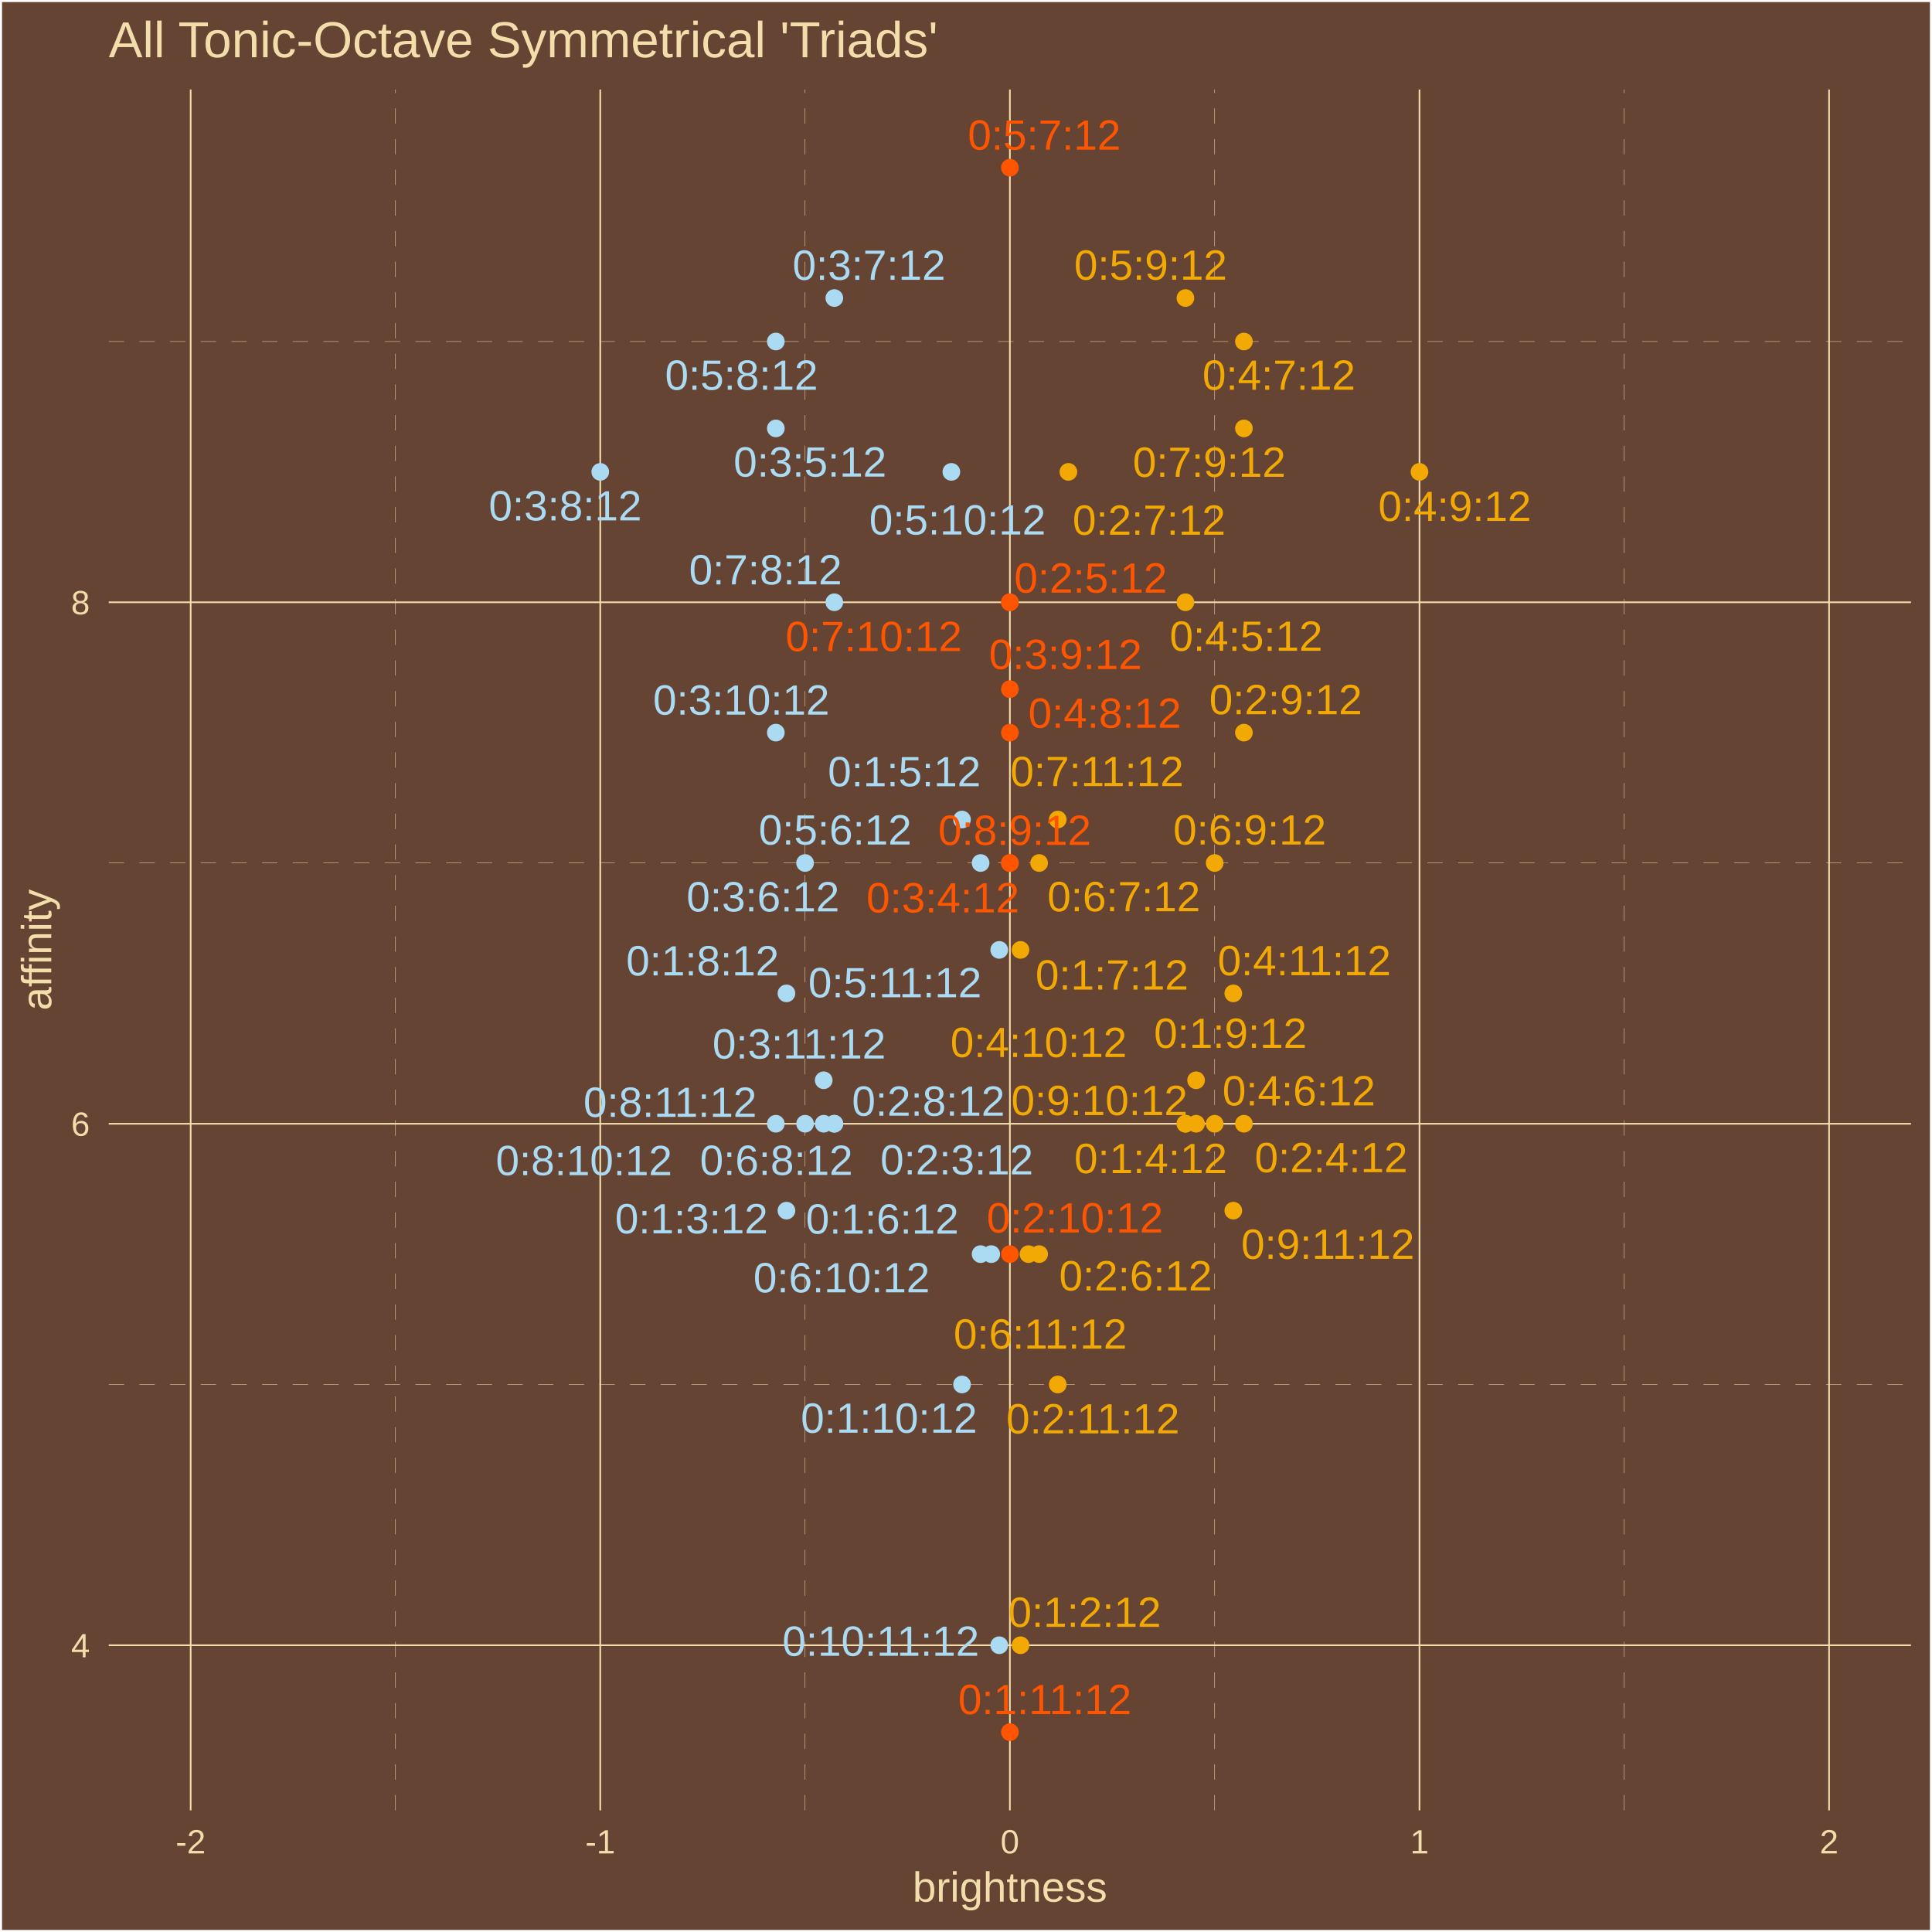
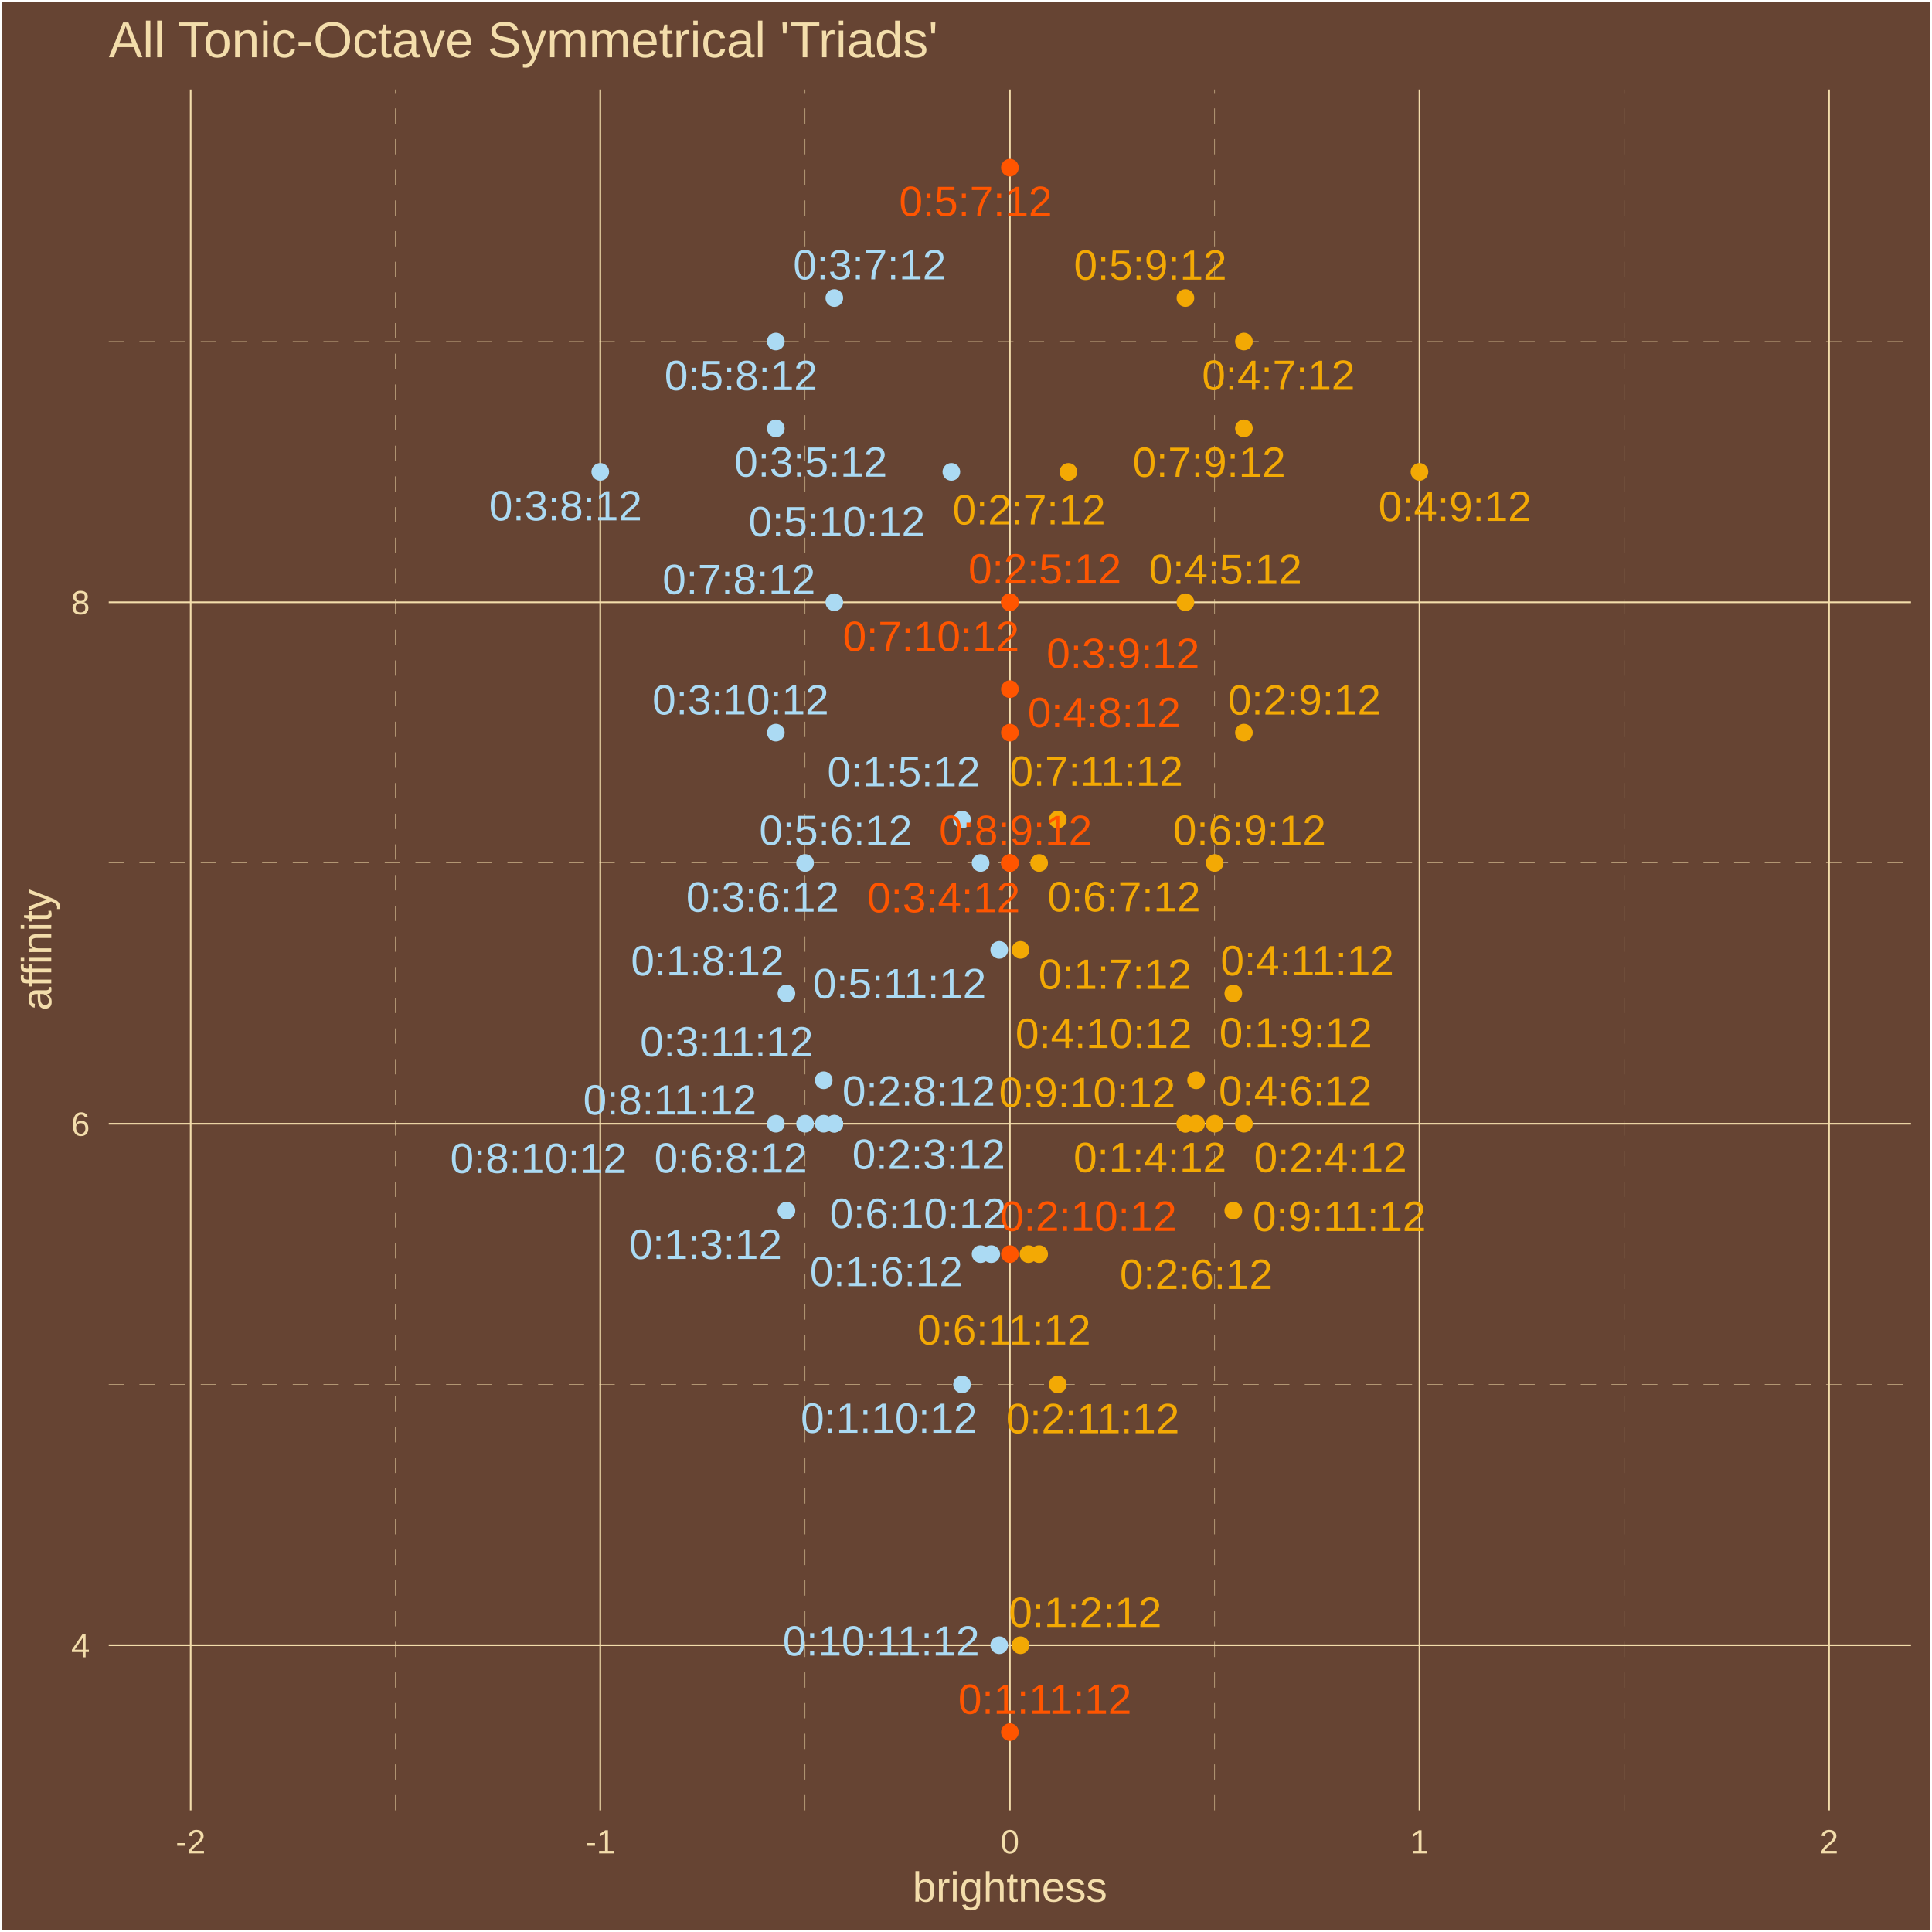
<svg xmlns="http://www.w3.org/2000/svg" class="svglite" width="504.00pt" height="504.00pt" viewBox="0 0 504.00 504.00">
  <defs>
    <style type="text/css">
    .svglite line, .svglite polyline, .svglite polygon, .svglite path, .svglite rect, .svglite circle {
      fill: none;
      stroke: #000000;
      stroke-linecap: round;
      stroke-linejoin: round;
      stroke-miterlimit: 10.00;
    }
    .svglite text {
      white-space: pre;
    }
  </style>
  </defs>
  <rect width="100%" height="100%" style="stroke: none; fill: #664433;" />
  <defs>
    <clipPath id="cpMC4wMHw1MDQuMDB8MC4wMHw1MDQuMDA=">
      <rect x="0.00" y="0.00" width="504.00" height="504.00" />
    </clipPath>
  </defs>
  <g clip-path="url(#cpMC4wMHw1MDQuMDB8MC4wMHw1MDQuMDA=)">
    <rect x="0.00" y="0" width="504.00" height="504.00" style="stroke-width: 1.07; stroke: #FFFFFF; fill: #664433;" />
  </g>
  <defs>
    <clipPath id="cpMjguMzd8NDk4LjUyfDIzLjM0fDQ3Mi4yNw==">
      <rect x="28.37" y="23.34" width="470.15" height="448.93" />
    </clipPath>
  </defs>
  <g clip-path="url(#cpMjguMzd8NDk4LjUyfDIzLjM0fDQ3Mi4yNw==)">
    <rect x="28.37" y="23.34" width="470.15" height="448.93" style="stroke-width: 1.07; stroke: none; fill: #664433;" />
    <polyline points="28.37,361.17 498.52,361.17 " style="stroke-width: 0.11; stroke: #F3DDAB; stroke-dasharray: 4.00,4.00; stroke-linecap: butt;" />
    <polyline points="28.37,225.13 498.52,225.13 " style="stroke-width: 0.11; stroke: #F3DDAB; stroke-dasharray: 4.00,4.00; stroke-linecap: butt;" />
    <polyline points="28.37,89.09 498.52,89.09 " style="stroke-width: 0.11; stroke: #F3DDAB; stroke-dasharray: 4.00,4.00; stroke-linecap: butt;" />
    <polyline points="103.17,472.27 103.17,23.34 " style="stroke-width: 0.11; stroke: #F3DDAB; stroke-dasharray: 4.00,4.00; stroke-linecap: butt;" />
    <polyline points="210.02,472.27 210.02,23.34 " style="stroke-width: 0.11; stroke: #F3DDAB; stroke-dasharray: 4.00,4.00; stroke-linecap: butt;" />
    <polyline points="316.87,472.27 316.87,23.34 " style="stroke-width: 0.11; stroke: #F3DDAB; stroke-dasharray: 4.00,4.00; stroke-linecap: butt;" />
    <polyline points="423.72,472.27 423.72,23.34 " style="stroke-width: 0.11; stroke: #F3DDAB; stroke-dasharray: 4.00,4.00; stroke-linecap: butt;" />
    <polyline points="28.37,429.19 498.52,429.19 " style="stroke-width: 0.43; stroke: #F3DDAB; stroke-linecap: butt;" />
    <polyline points="28.37,293.15 498.52,293.15 " style="stroke-width: 0.43; stroke: #F3DDAB; stroke-linecap: butt;" />
    <polyline points="28.37,157.11 498.52,157.11 " style="stroke-width: 0.43; stroke: #F3DDAB; stroke-linecap: butt;" />
    <polyline points="49.74,472.27 49.74,23.34 " style="stroke-width: 0.43; stroke: #F3DDAB; stroke-linecap: butt;" />
    <polyline points="156.59,472.27 156.59,23.34 " style="stroke-width: 0.43; stroke: #F3DDAB; stroke-linecap: butt;" />
    <polyline points="263.45,472.27 263.45,23.34 " style="stroke-width: 0.43; stroke: #F3DDAB; stroke-linecap: butt;" />
    <polyline points="370.30,472.27 370.30,23.34 " style="stroke-width: 0.43; stroke: #F3DDAB; stroke-linecap: butt;" />
    <polyline points="477.15,472.27 477.15,23.34 " style="stroke-width: 0.43; stroke: #F3DDAB; stroke-linecap: butt;" />
    <circle cx="266.22" cy="429.19" r="1.95" style="stroke-width: 0.71; stroke: #F3A904; fill: #F3A904;" />
    <circle cx="205.16" cy="315.82" r="1.95" style="stroke-width: 0.71; stroke: #ABDAF3; fill: #ABDAF3;" />
    <circle cx="312.02" cy="293.15" r="1.95" style="stroke-width: 0.71; stroke: #F3A904; fill: #F3A904;" />
    <circle cx="250.96" cy="213.79" r="1.95" style="stroke-width: 0.71; stroke: #ABDAF3; fill: #ABDAF3;" />
    <circle cx="258.59" cy="327.16" r="1.95" style="stroke-width: 0.71; stroke: #ABDAF3; fill: #ABDAF3;" />
    <circle cx="266.22" cy="247.80" r="1.95" style="stroke-width: 0.71; stroke: #F3A904; fill: #F3A904;" />
    <circle cx="205.16" cy="259.14" r="1.95" style="stroke-width: 0.71; stroke: #ABDAF3; fill: #ABDAF3;" />
    <circle cx="312.02" cy="281.81" r="1.95" style="stroke-width: 0.71; stroke: #F3A904; fill: #F3A904;" />
    <circle cx="250.96" cy="361.17" r="1.95" style="stroke-width: 0.71; stroke: #ABDAF3; fill: #ABDAF3;" />
    <circle cx="263.45" cy="451.86" r="1.95" style="stroke-width: 0.71; stroke: #FF5500; fill: #FF5500;" />
    <circle cx="217.65" cy="293.15" r="1.95" style="stroke-width: 0.71; stroke: #ABDAF3; fill: #ABDAF3;" />
    <circle cx="324.50" cy="293.15" r="1.95" style="stroke-width: 0.71; stroke: #F3A904; fill: #F3A904;" />
    <circle cx="263.45" cy="157.11" r="1.95" style="stroke-width: 0.71; stroke: #FF5500; fill: #FF5500;" />
    <circle cx="271.08" cy="327.16" r="1.95" style="stroke-width: 0.71; stroke: #F3A904; fill: #F3A904;" />
    <circle cx="278.71" cy="123.10" r="1.95" style="stroke-width: 0.71; stroke: #F3A904; fill: #F3A904;" />
    <circle cx="217.65" cy="293.15" r="1.95" style="stroke-width: 0.71; stroke: #ABDAF3; fill: #ABDAF3;" />
    <circle cx="324.50" cy="191.12" r="1.95" style="stroke-width: 0.71; stroke: #F3A904; fill: #F3A904;" />
    <circle cx="263.45" cy="327.16" r="1.95" style="stroke-width: 0.71; stroke: #FF5500; fill: #FF5500;" />
    <circle cx="275.94" cy="361.17" r="1.95" style="stroke-width: 0.71; stroke: #F3A904; fill: #F3A904;" />
    <circle cx="263.45" cy="225.13" r="1.95" style="stroke-width: 0.71; stroke: #FF5500; fill: #FF5500;" />
    <circle cx="202.39" cy="111.76" r="1.95" style="stroke-width: 0.71; stroke: #ABDAF3; fill: #ABDAF3;" />
    <circle cx="210.02" cy="225.13" r="1.95" style="stroke-width: 0.71; stroke: #ABDAF3; fill: #ABDAF3;" />
    <circle cx="217.65" cy="77.75" r="1.95" style="stroke-width: 0.71; stroke: #ABDAF3; fill: #ABDAF3;" />
    <circle cx="156.59" cy="123.10" r="1.95" style="stroke-width: 0.71; stroke: #ABDAF3; fill: #ABDAF3;" />
    <circle cx="263.45" cy="179.78" r="1.95" style="stroke-width: 0.71; stroke: #FF5500; fill: #FF5500;" />
    <circle cx="202.39" cy="191.12" r="1.95" style="stroke-width: 0.71; stroke: #ABDAF3; fill: #ABDAF3;" />
    <circle cx="214.88" cy="281.81" r="1.95" style="stroke-width: 0.71; stroke: #ABDAF3; fill: #ABDAF3;" />
    <circle cx="309.24" cy="157.11" r="1.95" style="stroke-width: 0.71; stroke: #F3A904; fill: #F3A904;" />
    <circle cx="316.87" cy="293.15" r="1.95" style="stroke-width: 0.71; stroke: #F3A904; fill: #F3A904;" />
    <circle cx="324.50" cy="89.09" r="1.95" style="stroke-width: 0.71; stroke: #F3A904; fill: #F3A904;" />
    <circle cx="263.45" cy="191.12" r="1.95" style="stroke-width: 0.71; stroke: #FF5500; fill: #FF5500;" />
    <circle cx="370.30" cy="123.10" r="1.95" style="stroke-width: 0.71; stroke: #F3A904; fill: #F3A904;" />
    <circle cx="309.24" cy="293.15" r="1.95" style="stroke-width: 0.71; stroke: #F3A904; fill: #F3A904;" />
    <circle cx="321.73" cy="259.14" r="1.95" style="stroke-width: 0.71; stroke: #F3A904; fill: #F3A904;" />
    <circle cx="255.81" cy="225.13" r="1.95" style="stroke-width: 0.71; stroke: #ABDAF3; fill: #ABDAF3;" />
    <circle cx="263.45" cy="43.74" r="1.95" style="stroke-width: 0.71; stroke: #FF5500; fill: #FF5500;" />
    <circle cx="202.39" cy="89.09" r="1.95" style="stroke-width: 0.71; stroke: #ABDAF3; fill: #ABDAF3;" />
    <circle cx="309.24" cy="77.75" r="1.95" style="stroke-width: 0.71; stroke: #F3A904; fill: #F3A904;" />
    <circle cx="248.18" cy="123.10" r="1.95" style="stroke-width: 0.71; stroke: #ABDAF3; fill: #ABDAF3;" />
    <circle cx="260.67" cy="247.80" r="1.95" style="stroke-width: 0.71; stroke: #ABDAF3; fill: #ABDAF3;" />
    <circle cx="271.08" cy="225.13" r="1.95" style="stroke-width: 0.71; stroke: #F3A904; fill: #F3A904;" />
    <circle cx="210.02" cy="293.15" r="1.95" style="stroke-width: 0.71; stroke: #ABDAF3; fill: #ABDAF3;" />
    <circle cx="316.87" cy="225.13" r="1.95" style="stroke-width: 0.71; stroke: #F3A904; fill: #F3A904;" />
    <circle cx="255.81" cy="327.16" r="1.95" style="stroke-width: 0.71; stroke: #ABDAF3; fill: #ABDAF3;" />
    <circle cx="268.30" cy="327.16" r="1.95" style="stroke-width: 0.71; stroke: #F3A904; fill: #F3A904;" />
    <circle cx="217.65" cy="157.11" r="1.95" style="stroke-width: 0.71; stroke: #ABDAF3; fill: #ABDAF3;" />
    <circle cx="324.50" cy="111.76" r="1.95" style="stroke-width: 0.71; stroke: #F3A904; fill: #F3A904;" />
    <circle cx="263.45" cy="157.11" r="1.95" style="stroke-width: 0.71; stroke: #FF5500; fill: #FF5500;" />
    <circle cx="275.94" cy="213.79" r="1.95" style="stroke-width: 0.71; stroke: #F3A904; fill: #F3A904;" />
    <circle cx="263.45" cy="225.13" r="1.95" style="stroke-width: 0.71; stroke: #FF5500; fill: #FF5500;" />
    <circle cx="202.39" cy="293.15" r="1.95" style="stroke-width: 0.71; stroke: #ABDAF3; fill: #ABDAF3;" />
    <circle cx="214.88" cy="293.15" r="1.95" style="stroke-width: 0.71; stroke: #ABDAF3; fill: #ABDAF3;" />
    <circle cx="309.24" cy="293.15" r="1.95" style="stroke-width: 0.71; stroke: #F3A904; fill: #F3A904;" />
    <circle cx="321.73" cy="315.82" r="1.95" style="stroke-width: 0.71; stroke: #F3A904; fill: #F3A904;" />
    <circle cx="260.67" cy="429.19" r="1.95" style="stroke-width: 0.71; stroke: #ABDAF3; fill: #ABDAF3;" />
-     <line x1="244.46" y1="206.91" x2="250.19" y2="212.97" style="stroke-width: 1.07; stroke: none;" />
-     <line x1="251.91" y1="319.89" x2="257.83" y2="326.33" style="stroke-width: 1.07; stroke: none;" />
-     <line x1="317.51" y1="275.16" x2="312.73" y2="280.95" style="stroke-width: 1.07; stroke: none;" />
-     <line x1="227.86" y1="301.09" x2="218.54" y2="293.84" style="stroke-width: 1.07; stroke: none;" />
-     <line x1="285.36" y1="129.79" x2="279.50" y2="123.90" style="stroke-width: 1.07; stroke: none;" />
-     <line x1="295.75" y1="272.88" x2="308.62" y2="292.22" style="stroke-width: 1.07; stroke: none;" />
-     <line x1="239.61" y1="217.01" x2="254.79" y2="224.62" style="stroke-width: 1.07; stroke: none;" />
-     <line x1="244.35" y1="332.46" x2="254.78" y2="327.64" style="stroke-width: 1.07; stroke: none;" />
-     <line x1="271.31" y1="342.11" x2="268.52" y2="328.24" style="stroke-width: 1.07; stroke: none;" />
-     <line x1="252.74" y1="164.69" x2="262.52" y2="157.76" style="stroke-width: 1.07; stroke: none;" />
-     <line x1="281.85" y1="206.87" x2="276.66" y2="212.94" style="stroke-width: 1.07; stroke: none;" />
-     <line x1="177.15" y1="302.26" x2="201.31" y2="293.54" style="stroke-width: 1.07; stroke: none;" />
-     <line x1="199.61" y1="287.80" x2="213.80" y2="292.77" style="stroke-width: 1.07; stroke: none;" />
-     <text x="282.94" y="424.40" text-anchor="middle" style="font-size: 11.04px;fill: #F3A904; font-family: &quot;Arial&quot;;" textLength="39.87px" lengthAdjust="spacingAndGlyphs">0:1:2:12</text>
-     <text x="180.39" y="321.74" text-anchor="middle" style="font-size: 11.04px;fill: #ABDAF3; font-family: &quot;Arial&quot;;" textLength="39.87px" lengthAdjust="spacingAndGlyphs">0:1:3:12</text>
-     <text x="300.18" y="306.03" text-anchor="middle" style="font-size: 11.04px;fill: #F3A904; font-family: &quot;Arial&quot;;" textLength="39.87px" lengthAdjust="spacingAndGlyphs">0:1:4:12</text>
-     <text x="235.90" y="205.11" text-anchor="middle" style="font-size: 11.04px;fill: #ABDAF3; font-family: &quot;Arial&quot;;" textLength="39.87px" lengthAdjust="spacingAndGlyphs">0:1:5:12</text>
-     <text x="230.17" y="321.82" text-anchor="middle" style="font-size: 11.04px;fill: #ABDAF3; font-family: &quot;Arial&quot;;" textLength="39.87px" lengthAdjust="spacingAndGlyphs">0:1:6:12</text>
-     <text x="290.07" y="258.15" text-anchor="middle" style="font-size: 11.04px;fill: #F3A904; font-family: &quot;Arial&quot;;" textLength="39.87px" lengthAdjust="spacingAndGlyphs">0:1:7:12</text>
-     <text x="183.29" y="254.46" text-anchor="middle" style="font-size: 11.04px;fill: #ABDAF3; font-family: &quot;Arial&quot;;" textLength="39.87px" lengthAdjust="spacingAndGlyphs">0:1:8:12</text>
-     <text x="320.97" y="273.36" text-anchor="middle" style="font-size: 11.04px;fill: #F3A904; font-family: &quot;Arial&quot;;" textLength="39.87px" lengthAdjust="spacingAndGlyphs">0:1:9:12</text>
-     <text x="231.91" y="373.76" text-anchor="middle" style="font-size: 11.04px;fill: #ABDAF3; font-family: &quot;Arial&quot;;" textLength="46.01px" lengthAdjust="spacingAndGlyphs">0:1:10:12</text>
-     <text x="272.57" y="447.16" text-anchor="middle" style="font-size: 11.04px;fill: #FF5500; font-family: &quot;Arial&quot;;" textLength="46.01px" lengthAdjust="spacingAndGlyphs">0:1:11:12</text>
-     <text x="249.60" y="306.37" text-anchor="middle" style="font-size: 11.04px;fill: #ABDAF3; font-family: &quot;Arial&quot;;" textLength="39.87px" lengthAdjust="spacingAndGlyphs">0:2:3:12</text>
-     <text x="347.26" y="305.79" text-anchor="middle" style="font-size: 11.04px;fill: #F3A904; font-family: &quot;Arial&quot;;" textLength="39.87px" lengthAdjust="spacingAndGlyphs">0:2:4:12</text>
-     <text x="284.52" y="154.59" text-anchor="middle" style="font-size: 11.04px;fill: #FF5500; font-family: &quot;Arial&quot;;" textLength="39.87px" lengthAdjust="spacingAndGlyphs">0:2:5:12</text>
-     <text x="296.24" y="336.63" text-anchor="middle" style="font-size: 11.04px;fill: #F3A904; font-family: &quot;Arial&quot;;" textLength="39.87px" lengthAdjust="spacingAndGlyphs">0:2:6:12</text>
-     <text x="299.76" y="139.50" text-anchor="middle" style="font-size: 11.04px;fill: #F3A904; font-family: &quot;Arial&quot;;" textLength="39.87px" lengthAdjust="spacingAndGlyphs">0:2:7:12</text>
-     <text x="242.19" y="291.06" text-anchor="middle" style="font-size: 11.04px;fill: #ABDAF3; font-family: &quot;Arial&quot;;" textLength="39.87px" lengthAdjust="spacingAndGlyphs">0:2:8:12</text>
-     <text x="335.40" y="186.31" text-anchor="middle" style="font-size: 11.04px;fill: #F3A904; font-family: &quot;Arial&quot;;" textLength="39.87px" lengthAdjust="spacingAndGlyphs">0:2:9:12</text>
-     <text x="280.42" y="321.51" text-anchor="middle" style="font-size: 11.04px;fill: #FF5500; font-family: &quot;Arial&quot;;" textLength="46.01px" lengthAdjust="spacingAndGlyphs">0:2:10:12</text>
-     <text x="285.11" y="373.93" text-anchor="middle" style="font-size: 11.04px;fill: #F3A904; font-family: &quot;Arial&quot;;" textLength="46.01px" lengthAdjust="spacingAndGlyphs">0:2:11:12</text>
-     <text x="245.96" y="238.01" text-anchor="middle" style="font-size: 11.04px;fill: #FF5500; font-family: &quot;Arial&quot;;" textLength="39.87px" lengthAdjust="spacingAndGlyphs">0:3:4:12</text>
-     <text x="211.31" y="124.33" text-anchor="middle" style="font-size: 11.04px;fill: #ABDAF3; font-family: &quot;Arial&quot;;" textLength="39.87px" lengthAdjust="spacingAndGlyphs">0:3:5:12</text>
-     <text x="199.04" y="237.76" text-anchor="middle" style="font-size: 11.04px;fill: #ABDAF3; font-family: &quot;Arial&quot;;" textLength="39.87px" lengthAdjust="spacingAndGlyphs">0:3:6:12</text>
-     <text x="226.70" y="72.99" text-anchor="middle" style="font-size: 11.04px;fill: #ABDAF3; font-family: &quot;Arial&quot;;" textLength="39.87px" lengthAdjust="spacingAndGlyphs">0:3:7:12</text>
-     <text x="147.45" y="135.76" text-anchor="middle" style="font-size: 11.04px;fill: #ABDAF3; font-family: &quot;Arial&quot;;" textLength="39.87px" lengthAdjust="spacingAndGlyphs">0:3:8:12</text>
-     <text x="277.95" y="174.53" text-anchor="middle" style="font-size: 11.04px;fill: #FF5500; font-family: &quot;Arial&quot;;" textLength="39.87px" lengthAdjust="spacingAndGlyphs">0:3:9:12</text>
-     <text x="193.38" y="186.42" text-anchor="middle" style="font-size: 11.04px;fill: #ABDAF3; font-family: &quot;Arial&quot;;" textLength="46.01px" lengthAdjust="spacingAndGlyphs">0:3:10:12</text>
-     <text x="208.46" y="276.14" text-anchor="middle" style="font-size: 11.04px;fill: #ABDAF3; font-family: &quot;Arial&quot;;" textLength="46.01px" lengthAdjust="spacingAndGlyphs">0:3:11:12</text>
-     <text x="325.08" y="169.77" text-anchor="middle" style="font-size: 11.04px;fill: #F3A904; font-family: &quot;Arial&quot;;" textLength="39.87px" lengthAdjust="spacingAndGlyphs">0:4:5:12</text>
-     <text x="338.84" y="288.37" text-anchor="middle" style="font-size: 11.04px;fill: #F3A904; font-family: &quot;Arial&quot;;" textLength="39.87px" lengthAdjust="spacingAndGlyphs">0:4:6:12</text>
-     <text x="333.63" y="101.67" text-anchor="middle" style="font-size: 11.04px;fill: #F3A904; font-family: &quot;Arial&quot;;" textLength="39.87px" lengthAdjust="spacingAndGlyphs">0:4:7:12</text>
-     <text x="288.20" y="189.85" text-anchor="middle" style="font-size: 11.04px;fill: #FF5500; font-family: &quot;Arial&quot;;" textLength="39.87px" lengthAdjust="spacingAndGlyphs">0:4:8:12</text>
-     <text x="379.49" y="135.90" text-anchor="middle" style="font-size: 11.04px;fill: #F3A904; font-family: &quot;Arial&quot;;" textLength="39.87px" lengthAdjust="spacingAndGlyphs">0:4:9:12</text>
-     <text x="270.94" y="275.75" text-anchor="middle" style="font-size: 11.04px;fill: #F3A904; font-family: &quot;Arial&quot;;" textLength="46.01px" lengthAdjust="spacingAndGlyphs">0:4:10:12</text>
-     <text x="340.25" y="254.41" text-anchor="middle" style="font-size: 11.04px;fill: #F3A904; font-family: &quot;Arial&quot;;" textLength="46.01px" lengthAdjust="spacingAndGlyphs">0:4:11:12</text>
-     <text x="217.87" y="220.31" text-anchor="middle" style="font-size: 11.04px;fill: #ABDAF3; font-family: &quot;Arial&quot;;" textLength="39.87px" lengthAdjust="spacingAndGlyphs">0:5:6:12</text>
-     <text x="272.42" y="39.04" text-anchor="middle" style="font-size: 11.04px;fill: #FF5500; font-family: &quot;Arial&quot;;" textLength="39.87px" lengthAdjust="spacingAndGlyphs">0:5:7:12</text>
-     <text x="193.43" y="101.68" text-anchor="middle" style="font-size: 11.04px;fill: #ABDAF3; font-family: &quot;Arial&quot;;" textLength="39.87px" lengthAdjust="spacingAndGlyphs">0:5:8:12</text>
-     <text x="300.16" y="72.96" text-anchor="middle" style="font-size: 11.04px;fill: #F3A904; font-family: &quot;Arial&quot;;" textLength="39.87px" lengthAdjust="spacingAndGlyphs">0:5:9:12</text>
-     <text x="249.78" y="139.44" text-anchor="middle" style="font-size: 11.04px;fill: #ABDAF3; font-family: &quot;Arial&quot;;" textLength="46.01px" lengthAdjust="spacingAndGlyphs">0:5:10:12</text>
-     <text x="233.46" y="260.16" text-anchor="middle" style="font-size: 11.04px;fill: #ABDAF3; font-family: &quot;Arial&quot;;" textLength="46.01px" lengthAdjust="spacingAndGlyphs">0:5:11:12</text>
-     <text x="293.17" y="237.72" text-anchor="middle" style="font-size: 11.04px;fill: #F3A904; font-family: &quot;Arial&quot;;" textLength="39.87px" lengthAdjust="spacingAndGlyphs">0:6:7:12</text>
-     <text x="202.53" y="306.50" text-anchor="middle" style="font-size: 11.04px;fill: #ABDAF3; font-family: &quot;Arial&quot;;" textLength="39.87px" lengthAdjust="spacingAndGlyphs">0:6:8:12</text>
-     <text x="326.01" y="220.31" text-anchor="middle" style="font-size: 11.04px;fill: #F3A904; font-family: &quot;Arial&quot;;" textLength="39.87px" lengthAdjust="spacingAndGlyphs">0:6:9:12</text>
-     <text x="219.55" y="337.13" text-anchor="middle" style="font-size: 11.04px;fill: #ABDAF3; font-family: &quot;Arial&quot;;" textLength="46.01px" lengthAdjust="spacingAndGlyphs">0:6:10:12</text>
-     <text x="271.37" y="351.82" text-anchor="middle" style="font-size: 11.04px;fill: #F3A904; font-family: &quot;Arial&quot;;" textLength="46.01px" lengthAdjust="spacingAndGlyphs">0:6:11:12</text>
-     <text x="199.70" y="152.45" text-anchor="middle" style="font-size: 11.04px;fill: #ABDAF3; font-family: &quot;Arial&quot;;" textLength="39.87px" lengthAdjust="spacingAndGlyphs">0:7:8:12</text>
-     <text x="315.46" y="124.39" text-anchor="middle" style="font-size: 11.04px;fill: #F3A904; font-family: &quot;Arial&quot;;" textLength="39.87px" lengthAdjust="spacingAndGlyphs">0:7:9:12</text>
-     <text x="227.94" y="169.84" text-anchor="middle" style="font-size: 11.04px;fill: #FF5500; font-family: &quot;Arial&quot;;" textLength="46.01px" lengthAdjust="spacingAndGlyphs">0:7:10:12</text>
-     <text x="286.17" y="205.07" text-anchor="middle" style="font-size: 11.04px;fill: #F3A904; font-family: &quot;Arial&quot;;" textLength="46.01px" lengthAdjust="spacingAndGlyphs">0:7:11:12</text>
-     <text x="264.70" y="220.41" text-anchor="middle" style="font-size: 11.04px;fill: #FF5500; font-family: &quot;Arial&quot;;" textLength="39.87px" lengthAdjust="spacingAndGlyphs">0:8:9:12</text>
-     <text x="152.35" y="306.56" text-anchor="middle" style="font-size: 11.04px;fill: #ABDAF3; font-family: &quot;Arial&quot;;" textLength="46.01px" lengthAdjust="spacingAndGlyphs">0:8:10:12</text>
-     <text x="174.81" y="291.35" text-anchor="middle" style="font-size: 11.04px;fill: #ABDAF3; font-family: &quot;Arial&quot;;" textLength="46.01px" lengthAdjust="spacingAndGlyphs">0:8:11:12</text>
-     <text x="286.81" y="290.89" text-anchor="middle" style="font-size: 11.04px;fill: #F3A904; font-family: &quot;Arial&quot;;" textLength="46.01px" lengthAdjust="spacingAndGlyphs">0:9:10:12</text>
-     <text x="346.39" y="328.40" text-anchor="middle" style="font-size: 11.04px;fill: #F3A904; font-family: &quot;Arial&quot;;" textLength="46.01px" lengthAdjust="spacingAndGlyphs">0:9:11:12</text>
-     <text x="229.77" y="431.95" text-anchor="middle" style="font-size: 11.04px;fill: #ABDAF3; font-family: &quot;Arial&quot;;" textLength="52.14px" lengthAdjust="spacingAndGlyphs">0:10:11:12</text>
+     <line x1="244.45" y1="206.92" x2="250.18" y2="212.98" style="stroke-width: 1.07; stroke: none;" />
+     <line x1="316.29" y1="271.56" x2="312.44" y2="280.79" style="stroke-width: 1.07; stroke: none;" />
+     <line x1="290.33" y1="332.11" x2="272.19" y2="327.44" style="stroke-width: 1.07; stroke: none;" />
+     <line x1="271.23" y1="172.08" x2="264.25" y2="178.99" style="stroke-width: 1.07; stroke: none;" />
+     <line x1="295.13" y1="275.19" x2="308.55" y2="292.27" style="stroke-width: 1.07; stroke: none;" />
+     <line x1="239.74" y1="217.12" x2="254.79" y2="224.62" style="stroke-width: 1.07; stroke: none;" />
+     <line x1="243.09" y1="133.77" x2="247.70" y2="124.10" style="stroke-width: 1.07; stroke: none;" />
+     <line x1="262.47" y1="341.04" x2="267.87" y2="328.18" style="stroke-width: 1.07; stroke: none;" />
+     <line x1="281.86" y1="206.79" x2="276.66" y2="212.94" style="stroke-width: 1.07; stroke: none;" />
+     <line x1="165.27" y1="301.88" x2="201.27" y2="293.41" style="stroke-width: 1.07; stroke: none;" />
+     <line x1="199.54" y1="287.26" x2="213.81" y2="292.74" style="stroke-width: 1.07; stroke: none;" />
+     <text x="283.10" y="424.42" text-anchor="middle" style="font-size: 11.04px;fill: #F3A904; font-family: &quot;Arial&quot;;" textLength="39.87px" lengthAdjust="spacingAndGlyphs">0:1:2:12</text>
+     <text x="184.04" y="328.42" text-anchor="middle" style="font-size: 11.04px;fill: #ABDAF3; font-family: &quot;Arial&quot;;" textLength="39.87px" lengthAdjust="spacingAndGlyphs">0:1:3:12</text>
+     <text x="299.99" y="305.77" text-anchor="middle" style="font-size: 11.04px;fill: #F3A904; font-family: &quot;Arial&quot;;" textLength="39.87px" lengthAdjust="spacingAndGlyphs">0:1:4:12</text>
+     <text x="235.75" y="205.12" text-anchor="middle" style="font-size: 11.04px;fill: #ABDAF3; font-family: &quot;Arial&quot;;" textLength="39.87px" lengthAdjust="spacingAndGlyphs">0:1:5:12</text>
+     <text x="231.19" y="335.52" text-anchor="middle" style="font-size: 11.04px;fill: #ABDAF3; font-family: &quot;Arial&quot;;" textLength="39.87px" lengthAdjust="spacingAndGlyphs">0:1:6:12</text>
+     <text x="290.85" y="257.95" text-anchor="middle" style="font-size: 11.04px;fill: #F3A904; font-family: &quot;Arial&quot;;" textLength="39.87px" lengthAdjust="spacingAndGlyphs">0:1:7:12</text>
+     <text x="184.53" y="254.44" text-anchor="middle" style="font-size: 11.04px;fill: #ABDAF3; font-family: &quot;Arial&quot;;" textLength="39.87px" lengthAdjust="spacingAndGlyphs">0:1:8:12</text>
+     <text x="338.02" y="273.21" text-anchor="middle" style="font-size: 11.04px;fill: #F3A904; font-family: &quot;Arial&quot;;" textLength="39.87px" lengthAdjust="spacingAndGlyphs">0:1:9:12</text>
+     <text x="231.89" y="373.77" text-anchor="middle" style="font-size: 11.04px;fill: #ABDAF3; font-family: &quot;Arial&quot;;" textLength="46.01px" lengthAdjust="spacingAndGlyphs">0:1:10:12</text>
+     <text x="272.58" y="447.09" text-anchor="middle" style="font-size: 11.04px;fill: #FF5500; font-family: &quot;Arial&quot;;" textLength="46.01px" lengthAdjust="spacingAndGlyphs">0:1:11:12</text>
+     <text x="242.27" y="304.93" text-anchor="middle" style="font-size: 11.04px;fill: #ABDAF3; font-family: &quot;Arial&quot;;" textLength="39.87px" lengthAdjust="spacingAndGlyphs">0:2:3:12</text>
+     <text x="347.07" y="305.77" text-anchor="middle" style="font-size: 11.04px;fill: #F3A904; font-family: &quot;Arial&quot;;" textLength="39.87px" lengthAdjust="spacingAndGlyphs">0:2:4:12</text>
+     <text x="272.57" y="152.22" text-anchor="middle" style="font-size: 11.04px;fill: #FF5500; font-family: &quot;Arial&quot;;" textLength="39.87px" lengthAdjust="spacingAndGlyphs">0:2:5:12</text>
+     <text x="312.06" y="336.26" text-anchor="middle" style="font-size: 11.04px;fill: #F3A904; font-family: &quot;Arial&quot;;" textLength="39.87px" lengthAdjust="spacingAndGlyphs">0:2:6:12</text>
+     <text x="268.45" y="136.80" text-anchor="middle" style="font-size: 11.04px;fill: #F3A904; font-family: &quot;Arial&quot;;" textLength="39.87px" lengthAdjust="spacingAndGlyphs">0:2:7:12</text>
+     <text x="239.68" y="288.43" text-anchor="middle" style="font-size: 11.04px;fill: #ABDAF3; font-family: &quot;Arial&quot;;" textLength="39.87px" lengthAdjust="spacingAndGlyphs">0:2:8:12</text>
+     <text x="340.28" y="186.41" text-anchor="middle" style="font-size: 11.04px;fill: #F3A904; font-family: &quot;Arial&quot;;" textLength="39.87px" lengthAdjust="spacingAndGlyphs">0:2:9:12</text>
+     <text x="283.95" y="321.10" text-anchor="middle" style="font-size: 11.04px;fill: #FF5500; font-family: &quot;Arial&quot;;" textLength="46.01px" lengthAdjust="spacingAndGlyphs">0:2:10:12</text>
+     <text x="285.07" y="373.88" text-anchor="middle" style="font-size: 11.04px;fill: #F3A904; font-family: &quot;Arial&quot;;" textLength="46.01px" lengthAdjust="spacingAndGlyphs">0:2:11:12</text>
+     <text x="246.18" y="237.97" text-anchor="middle" style="font-size: 11.04px;fill: #FF5500; font-family: &quot;Arial&quot;;" textLength="39.87px" lengthAdjust="spacingAndGlyphs">0:3:4:12</text>
+     <text x="211.51" y="124.34" text-anchor="middle" style="font-size: 11.04px;fill: #ABDAF3; font-family: &quot;Arial&quot;;" textLength="39.87px" lengthAdjust="spacingAndGlyphs">0:3:5:12</text>
+     <text x="198.95" y="237.83" text-anchor="middle" style="font-size: 11.04px;fill: #ABDAF3; font-family: &quot;Arial&quot;;" textLength="39.87px" lengthAdjust="spacingAndGlyphs">0:3:6:12</text>
+     <text x="226.85" y="72.87" text-anchor="middle" style="font-size: 11.04px;fill: #ABDAF3; font-family: &quot;Arial&quot;;" textLength="39.87px" lengthAdjust="spacingAndGlyphs">0:3:7:12</text>
+     <text x="147.53" y="135.75" text-anchor="middle" style="font-size: 11.04px;fill: #ABDAF3; font-family: &quot;Arial&quot;;" textLength="39.87px" lengthAdjust="spacingAndGlyphs">0:3:8:12</text>
+     <text x="292.97" y="174.26" text-anchor="middle" style="font-size: 11.04px;fill: #FF5500; font-family: &quot;Arial&quot;;" textLength="39.87px" lengthAdjust="spacingAndGlyphs">0:3:9:12</text>
+     <text x="193.20" y="186.37" text-anchor="middle" style="font-size: 11.04px;fill: #ABDAF3; font-family: &quot;Arial&quot;;" textLength="46.01px" lengthAdjust="spacingAndGlyphs">0:3:10:12</text>
+     <text x="189.56" y="275.58" text-anchor="middle" style="font-size: 11.04px;fill: #ABDAF3; font-family: &quot;Arial&quot;;" textLength="46.01px" lengthAdjust="spacingAndGlyphs">0:3:11:12</text>
+     <text x="319.68" y="152.32" text-anchor="middle" style="font-size: 11.04px;fill: #F3A904; font-family: &quot;Arial&quot;;" textLength="39.87px" lengthAdjust="spacingAndGlyphs">0:4:5:12</text>
+     <text x="337.88" y="288.38" text-anchor="middle" style="font-size: 11.04px;fill: #F3A904; font-family: &quot;Arial&quot;;" textLength="39.87px" lengthAdjust="spacingAndGlyphs">0:4:6:12</text>
+     <text x="333.50" y="101.70" text-anchor="middle" style="font-size: 11.04px;fill: #F3A904; font-family: &quot;Arial&quot;;" textLength="39.87px" lengthAdjust="spacingAndGlyphs">0:4:7:12</text>
+     <text x="288.04" y="189.69" text-anchor="middle" style="font-size: 11.04px;fill: #FF5500; font-family: &quot;Arial&quot;;" textLength="39.87px" lengthAdjust="spacingAndGlyphs">0:4:8:12</text>
+     <text x="379.55" y="135.90" text-anchor="middle" style="font-size: 11.04px;fill: #F3A904; font-family: &quot;Arial&quot;;" textLength="39.87px" lengthAdjust="spacingAndGlyphs">0:4:9:12</text>
+     <text x="287.91" y="273.39" text-anchor="middle" style="font-size: 11.04px;fill: #F3A904; font-family: &quot;Arial&quot;;" textLength="46.01px" lengthAdjust="spacingAndGlyphs">0:4:10:12</text>
+     <text x="341.03" y="254.42" text-anchor="middle" style="font-size: 11.04px;fill: #F3A904; font-family: &quot;Arial&quot;;" textLength="46.01px" lengthAdjust="spacingAndGlyphs">0:4:11:12</text>
+     <text x="218.00" y="220.42" text-anchor="middle" style="font-size: 11.04px;fill: #ABDAF3; font-family: &quot;Arial&quot;;" textLength="39.87px" lengthAdjust="spacingAndGlyphs">0:5:6:12</text>
+     <text x="254.50" y="56.34" text-anchor="middle" style="font-size: 11.04px;fill: #FF5500; font-family: &quot;Arial&quot;;" textLength="39.87px" lengthAdjust="spacingAndGlyphs">0:5:7:12</text>
+     <text x="193.29" y="101.78" text-anchor="middle" style="font-size: 11.04px;fill: #ABDAF3; font-family: &quot;Arial&quot;;" textLength="39.87px" lengthAdjust="spacingAndGlyphs">0:5:8:12</text>
+     <text x="300.08" y="72.95" text-anchor="middle" style="font-size: 11.04px;fill: #F3A904; font-family: &quot;Arial&quot;;" textLength="39.87px" lengthAdjust="spacingAndGlyphs">0:5:9:12</text>
+     <text x="218.29" y="139.88" text-anchor="middle" style="font-size: 11.04px;fill: #ABDAF3; font-family: &quot;Arial&quot;;" textLength="46.01px" lengthAdjust="spacingAndGlyphs">0:5:10:12</text>
+     <text x="234.66" y="260.40" text-anchor="middle" style="font-size: 11.04px;fill: #ABDAF3; font-family: &quot;Arial&quot;;" textLength="46.01px" lengthAdjust="spacingAndGlyphs">0:5:11:12</text>
+     <text x="293.22" y="237.75" text-anchor="middle" style="font-size: 11.04px;fill: #F3A904; font-family: &quot;Arial&quot;;" textLength="39.87px" lengthAdjust="spacingAndGlyphs">0:6:7:12</text>
+     <text x="190.63" y="305.89" text-anchor="middle" style="font-size: 11.04px;fill: #ABDAF3; font-family: &quot;Arial&quot;;" textLength="39.87px" lengthAdjust="spacingAndGlyphs">0:6:8:12</text>
+     <text x="325.96" y="220.40" text-anchor="middle" style="font-size: 11.04px;fill: #F3A904; font-family: &quot;Arial&quot;;" textLength="39.87px" lengthAdjust="spacingAndGlyphs">0:6:9:12</text>
+     <text x="239.47" y="320.35" text-anchor="middle" style="font-size: 11.04px;fill: #ABDAF3; font-family: &quot;Arial&quot;;" textLength="46.01px" lengthAdjust="spacingAndGlyphs">0:6:10:12</text>
+     <text x="261.94" y="350.76" text-anchor="middle" style="font-size: 11.04px;fill: #F3A904; font-family: &quot;Arial&quot;;" textLength="46.01px" lengthAdjust="spacingAndGlyphs">0:6:11:12</text>
+     <text x="192.77" y="154.97" text-anchor="middle" style="font-size: 11.04px;fill: #ABDAF3; font-family: &quot;Arial&quot;;" textLength="39.87px" lengthAdjust="spacingAndGlyphs">0:7:8:12</text>
+     <text x="315.43" y="124.39" text-anchor="middle" style="font-size: 11.04px;fill: #F3A904; font-family: &quot;Arial&quot;;" textLength="39.87px" lengthAdjust="spacingAndGlyphs">0:7:9:12</text>
+     <text x="242.89" y="169.83" text-anchor="middle" style="font-size: 11.04px;fill: #FF5500; font-family: &quot;Arial&quot;;" textLength="46.01px" lengthAdjust="spacingAndGlyphs">0:7:10:12</text>
+     <text x="286.00" y="204.99" text-anchor="middle" style="font-size: 11.04px;fill: #F3A904; font-family: &quot;Arial&quot;;" textLength="46.01px" lengthAdjust="spacingAndGlyphs">0:7:11:12</text>
+     <text x="264.93" y="220.44" text-anchor="middle" style="font-size: 11.04px;fill: #FF5500; font-family: &quot;Arial&quot;;" textLength="39.87px" lengthAdjust="spacingAndGlyphs">0:8:9:12</text>
+     <text x="140.46" y="305.99" text-anchor="middle" style="font-size: 11.04px;fill: #ABDAF3; font-family: &quot;Arial&quot;;" textLength="46.01px" lengthAdjust="spacingAndGlyphs">0:8:10:12</text>
+     <text x="174.74" y="290.75" text-anchor="middle" style="font-size: 11.04px;fill: #ABDAF3; font-family: &quot;Arial&quot;;" textLength="46.01px" lengthAdjust="spacingAndGlyphs">0:8:11:12</text>
+     <text x="283.62" y="288.77" text-anchor="middle" style="font-size: 11.04px;fill: #F3A904; font-family: &quot;Arial&quot;;" textLength="46.01px" lengthAdjust="spacingAndGlyphs">0:9:10:12</text>
+     <text x="349.40" y="321.13" text-anchor="middle" style="font-size: 11.04px;fill: #F3A904; font-family: &quot;Arial&quot;;" textLength="46.01px" lengthAdjust="spacingAndGlyphs">0:9:11:12</text>
+     <text x="229.86" y="431.89" text-anchor="middle" style="font-size: 11.04px;fill: #ABDAF3; font-family: &quot;Arial&quot;;" textLength="52.14px" lengthAdjust="spacingAndGlyphs">0:10:11:12</text>
  </g>
  <g clip-path="url(#cpMC4wMHw1MDQuMDB8MC4wMHw1MDQuMDA=)">
    <text x="23.44" y="432.34" text-anchor="end" style="font-size: 8.80px;fill: #F3DDAB; font-family: &quot;Arial&quot;;" textLength="4.90px" lengthAdjust="spacingAndGlyphs">4</text>
    <text x="23.44" y="296.30" text-anchor="end" style="font-size: 8.80px;fill: #F3DDAB; font-family: &quot;Arial&quot;;" textLength="4.90px" lengthAdjust="spacingAndGlyphs">6</text>
    <text x="23.44" y="160.26" text-anchor="end" style="font-size: 8.80px;fill: #F3DDAB; font-family: &quot;Arial&quot;;" textLength="4.90px" lengthAdjust="spacingAndGlyphs">8</text>
    <text x="49.74" y="483.50" text-anchor="middle" style="font-size: 8.80px;fill: #F3DDAB; font-family: &quot;Arial&quot;;" textLength="7.83px" lengthAdjust="spacingAndGlyphs">-2</text>
    <text x="156.59" y="483.50" text-anchor="middle" style="font-size: 8.80px;fill: #F3DDAB; font-family: &quot;Arial&quot;;" textLength="7.83px" lengthAdjust="spacingAndGlyphs">-1</text>
    <text x="263.45" y="483.50" text-anchor="middle" style="font-size: 8.80px;fill: #F3DDAB; font-family: &quot;Arial&quot;;" textLength="4.90px" lengthAdjust="spacingAndGlyphs">0</text>
    <text x="370.30" y="483.50" text-anchor="middle" style="font-size: 8.80px;fill: #F3DDAB; font-family: &quot;Arial&quot;;" textLength="4.90px" lengthAdjust="spacingAndGlyphs">1</text>
    <text x="477.15" y="483.50" text-anchor="middle" style="font-size: 8.80px;fill: #F3DDAB; font-family: &quot;Arial&quot;;" textLength="4.90px" lengthAdjust="spacingAndGlyphs">2</text>
    <text x="263.45" y="496.09" text-anchor="middle" style="font-size: 11.00px;fill: #F3DDAB; font-family: &quot;Arial&quot;;" textLength="50.76px" lengthAdjust="spacingAndGlyphs">brightness</text>
    <text transform="translate(13.37,247.80) rotate(-90)" text-anchor="middle" style="font-size: 11.00px;fill: #F3DDAB; font-family: &quot;Arial&quot;;" textLength="31.78px" lengthAdjust="spacingAndGlyphs">affinity</text>
    <text x="28.37" y="14.94" style="font-size: 13.20px;fill: #F3DDAB; font-family: &quot;Arial&quot;;" textLength="218.33px" lengthAdjust="spacingAndGlyphs">All Tonic-Octave Symmetrical 'Triads'</text>
  </g>
</svg>
